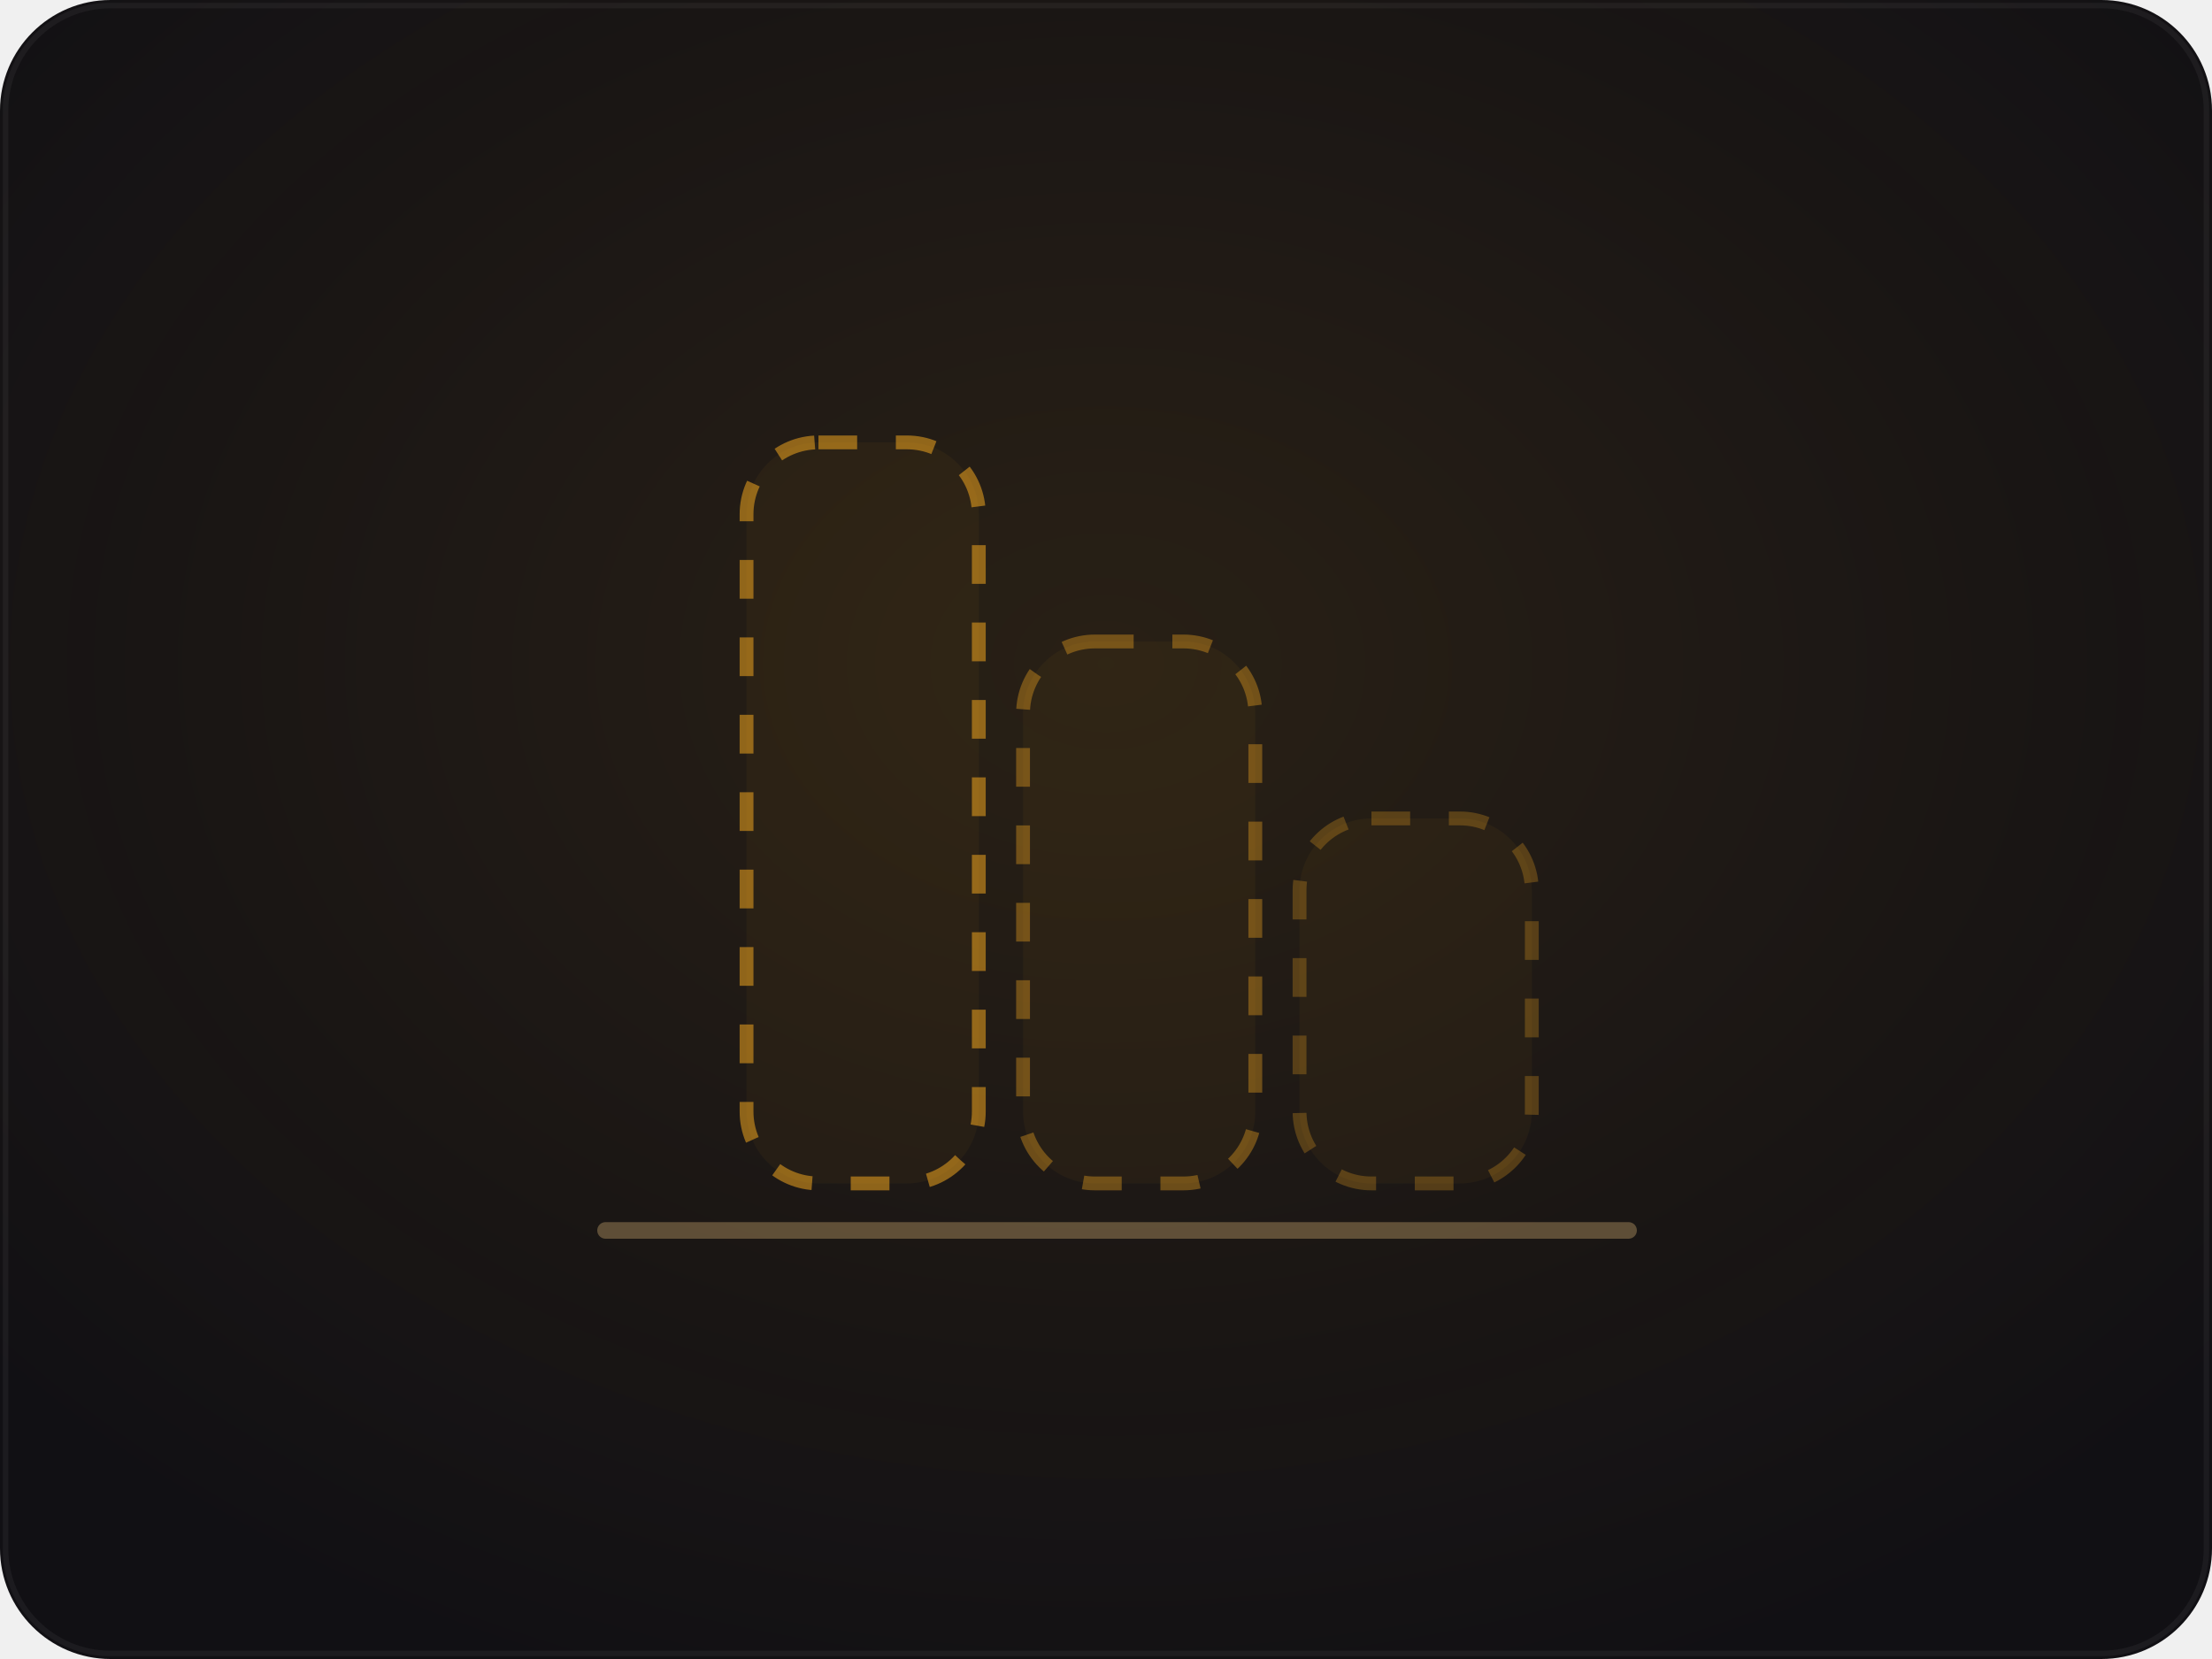
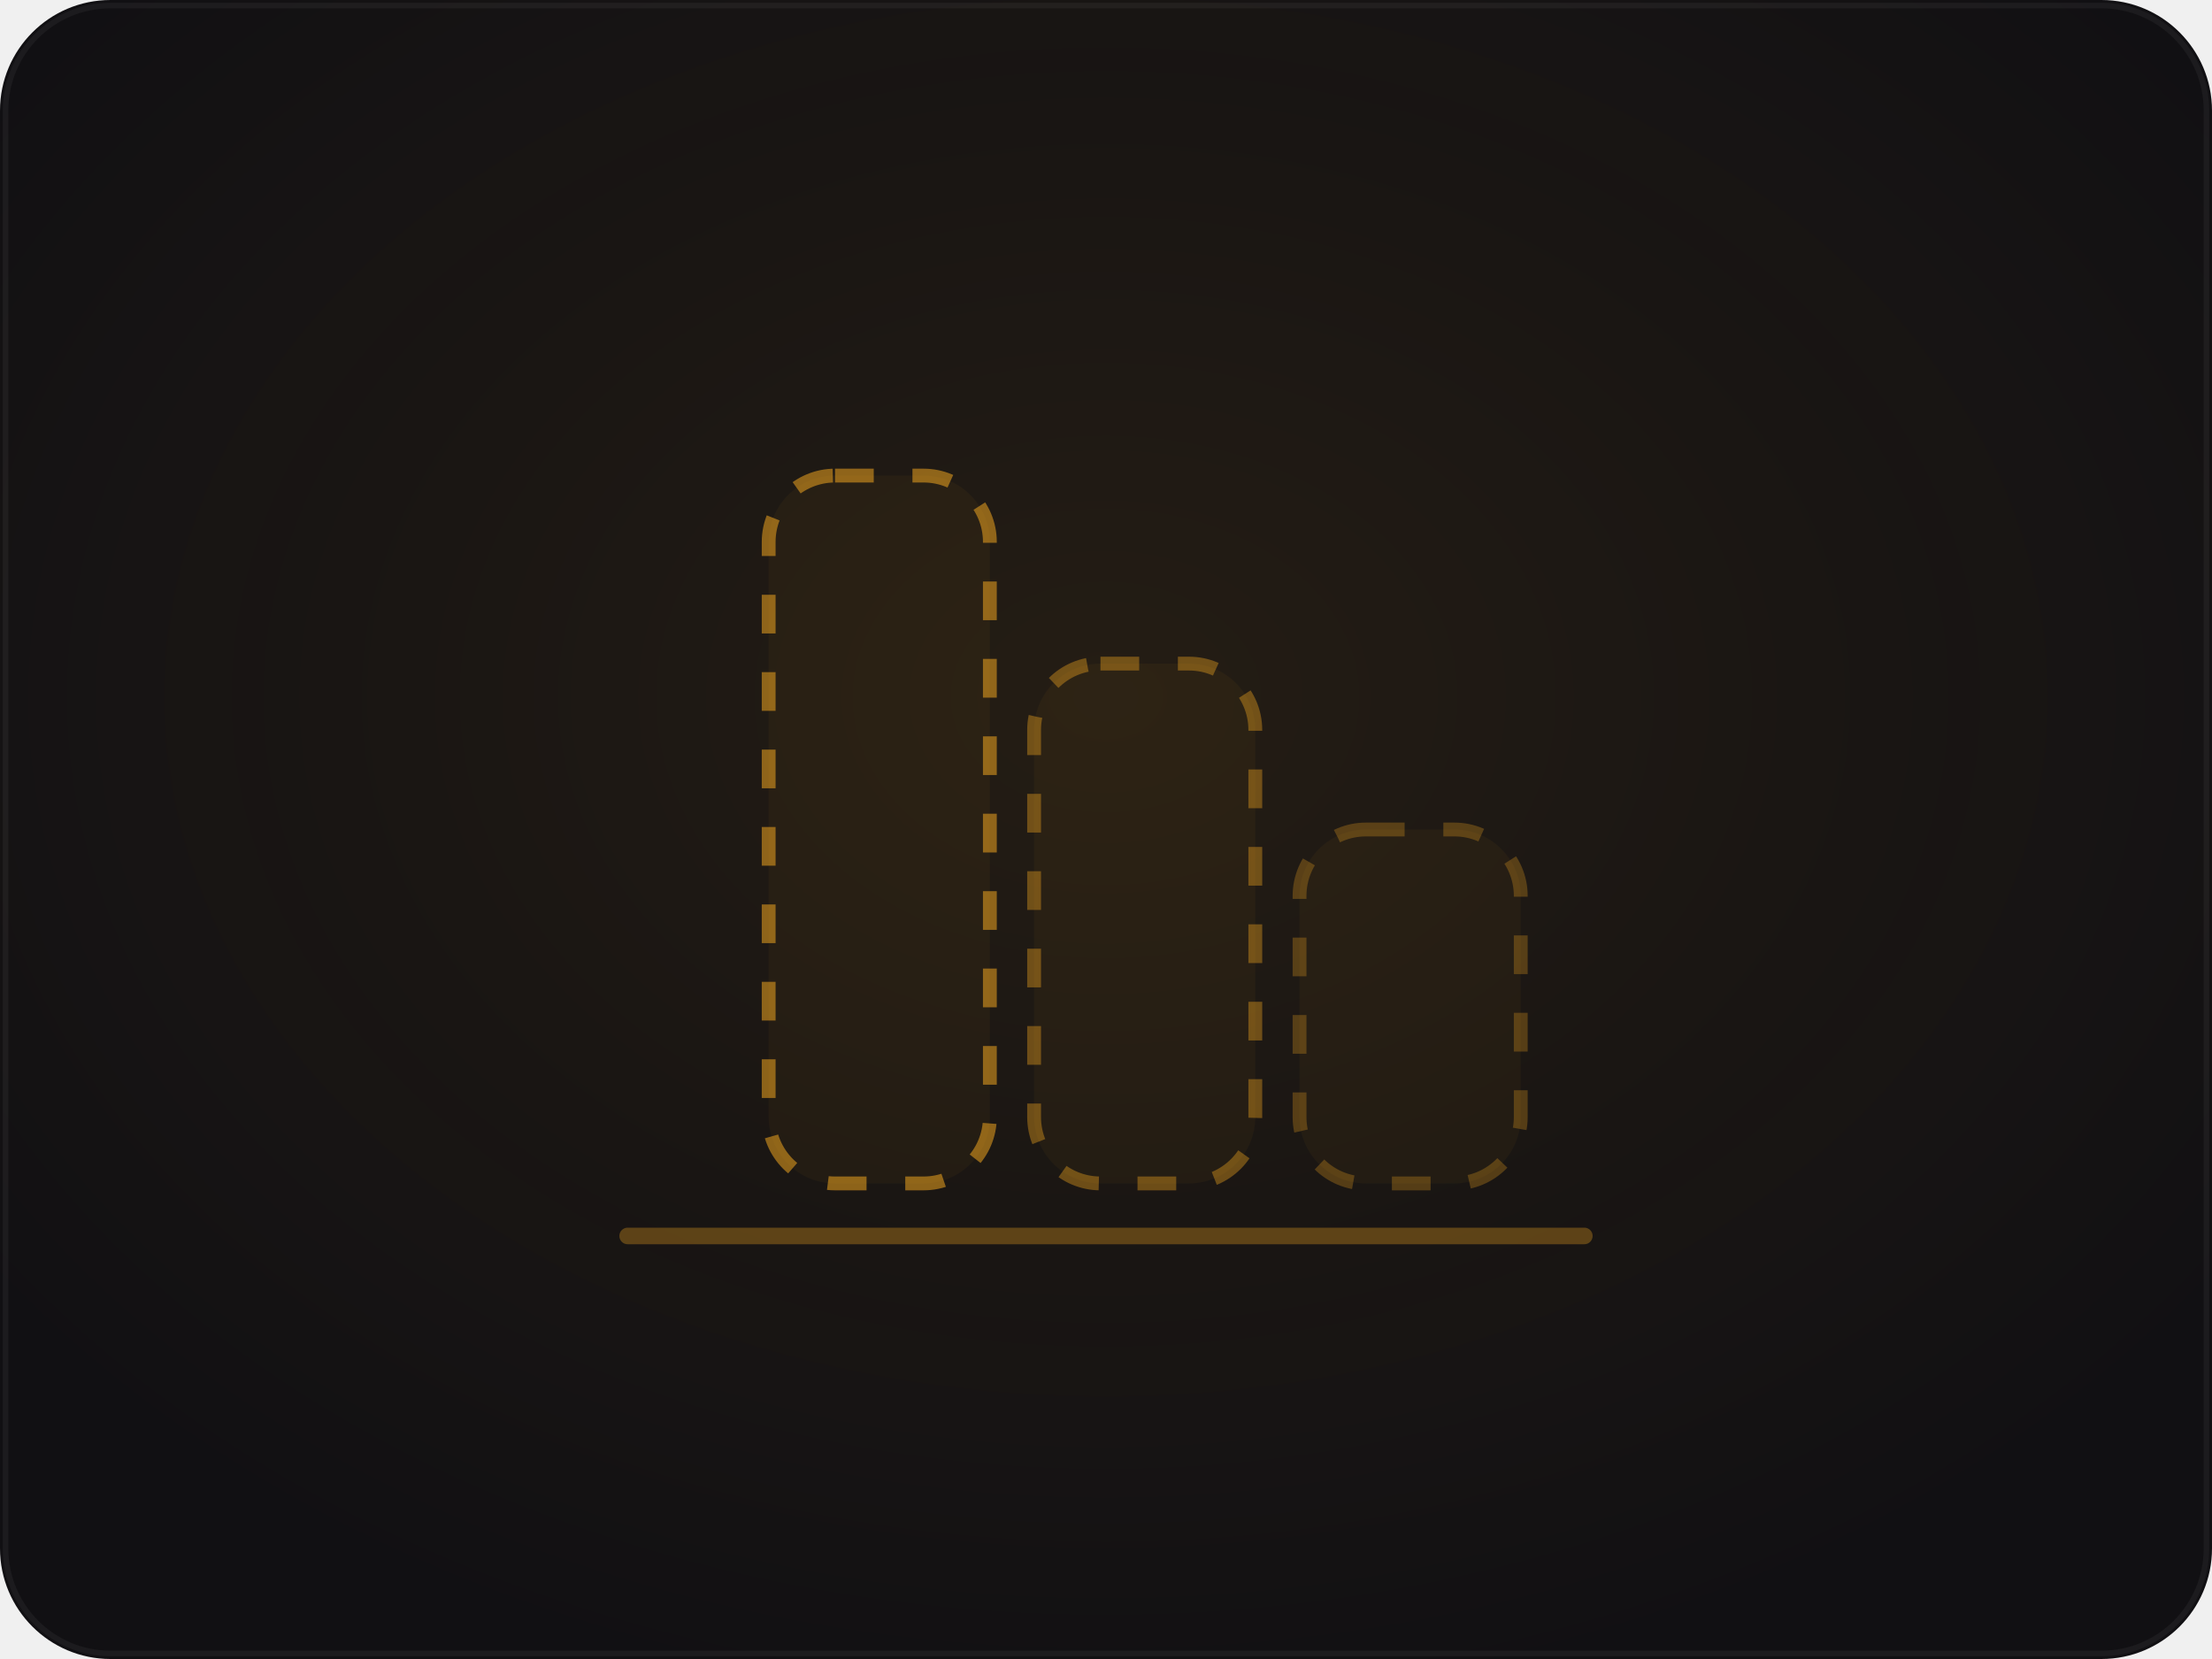
<svg xmlns="http://www.w3.org/2000/svg" width="400" height="300" viewBox="0 0 400 300" role="img" aria-label="">
  <defs>
-     <radialGradient id="escspot" cx="0.5" cy="0.4" r="0.66">
-       <stop offset="0" stop-color="#ffb020" stop-opacity="0.10" />
+     <radialGradient id="escspot" cx="0.5" cy="0.42" r="0.62">
+       <stop offset="0" stop-color="#ffb020" stop-opacity="0.08" />
      <stop offset="1" stop-color="#ffb020" stop-opacity="0" />
    </radialGradient>
  </defs>
-   <rect width="400" height="300" rx="20" fill="#111014" />
+   <rect width="400" height="300" rx="20" fill="#111013" />
  <rect width="400" height="300" rx="20" fill="url(#escspot)" />
  <rect x="1" y="1" width="398" height="298" rx="19" fill="none" stroke="#ffffff" stroke-opacity="0.05" />
  <g>
-     <rect x="135" y="80" width="42" height="134" rx="13" fill="#ffb020" fill-opacity="0.04" stroke="#ffb020" stroke-opacity="0.5" stroke-width="2.5" stroke-dasharray="7 7" />
-     <rect x="185" y="116" width="42" height="98" rx="13" fill="#ffb020" fill-opacity="0.04" stroke="#ffb020" stroke-opacity="0.35" stroke-width="2.5" stroke-dasharray="7 7" />
-     <rect x="235" y="148" width="42" height="66" rx="13" fill="#ffb020" fill-opacity="0.04" stroke="#ffb020" stroke-opacity="0.25" stroke-width="2.5" stroke-dasharray="7 7" />
+     <rect x="139" y="86" width="40" height="128" rx="12" fill="#ffb020" fill-opacity="0.04" stroke="#ffb020" stroke-opacity="0.5" stroke-width="2.5" stroke-dasharray="7 7" />
+     <rect x="187" y="120" width="40" height="94" rx="12" fill="#ffb020" fill-opacity="0.04" stroke="#ffb020" stroke-opacity="0.36" stroke-width="2.5" stroke-dasharray="7 7" />
+     <rect x="235" y="150" width="40" height="64" rx="12" fill="#ffb020" fill-opacity="0.04" stroke="#ffb020" stroke-opacity="0.26" stroke-width="2.5" stroke-dasharray="7 7" />
  </g>
-   <rect x="108" y="221" width="188" height="3" rx="1.5" fill="#ffd58a" opacity="0.3" />
+   <rect x="112" y="222" width="176" height="3" rx="1.5" fill="#ffb020" opacity="0.3" />
</svg>
